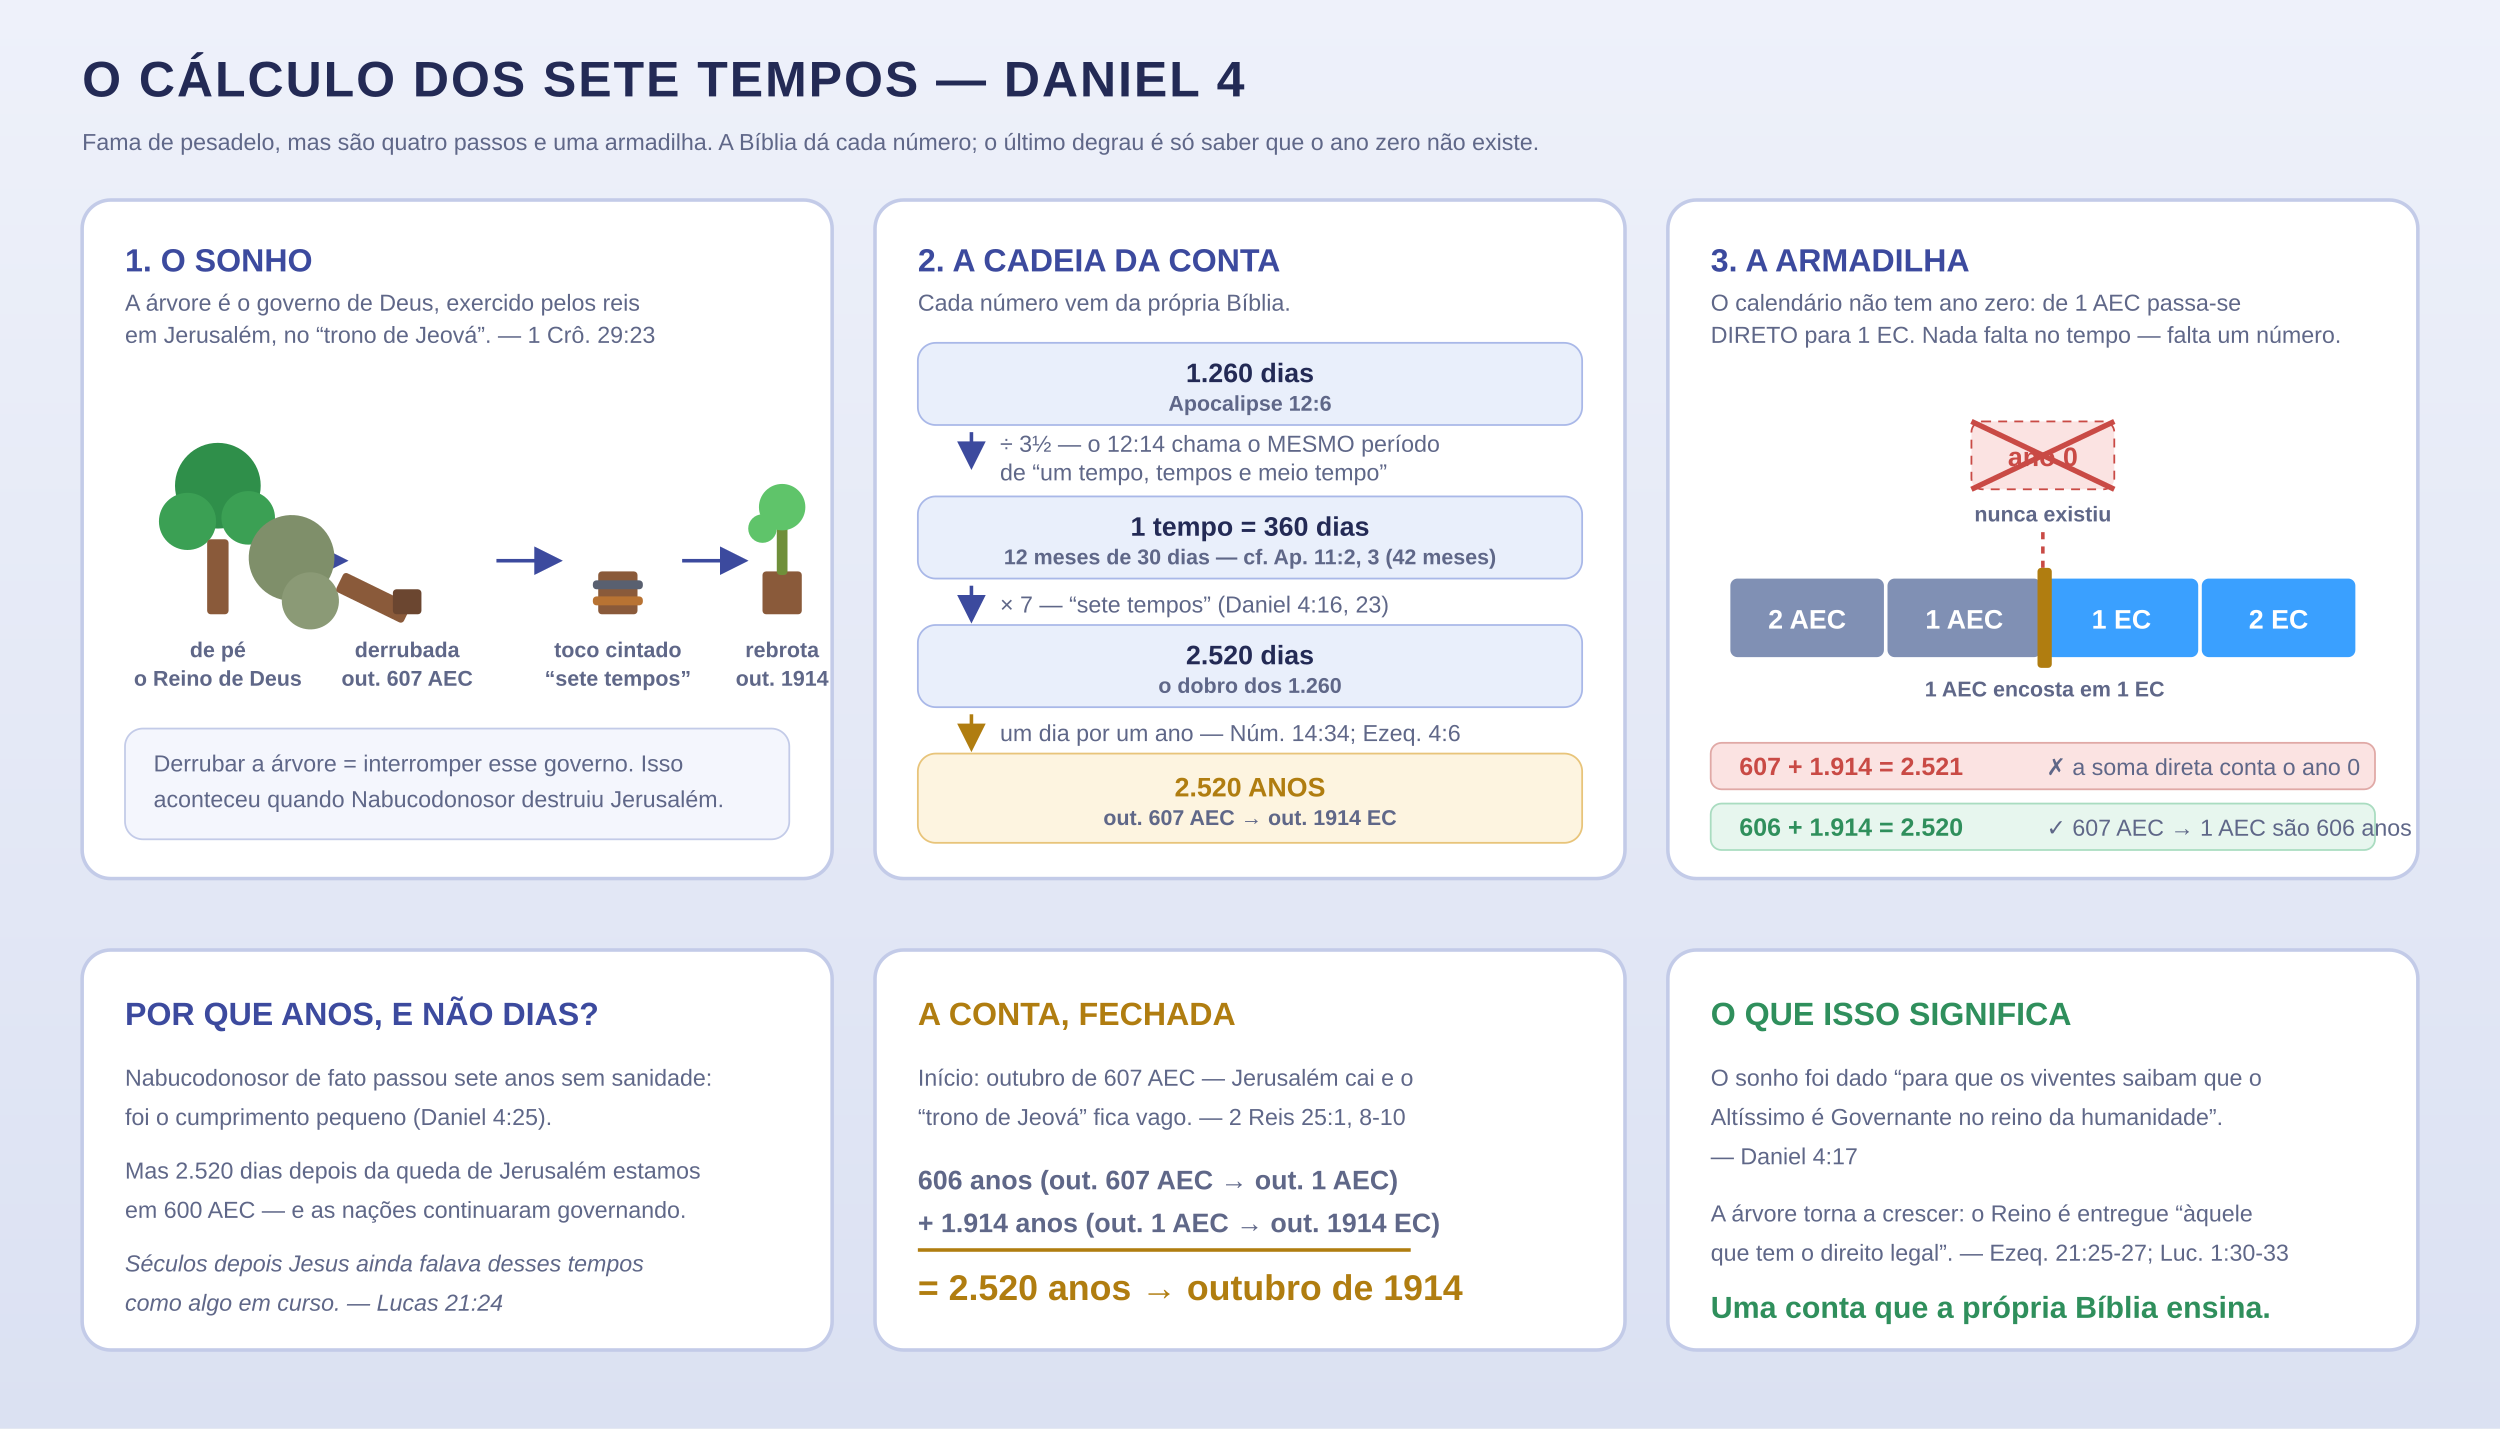
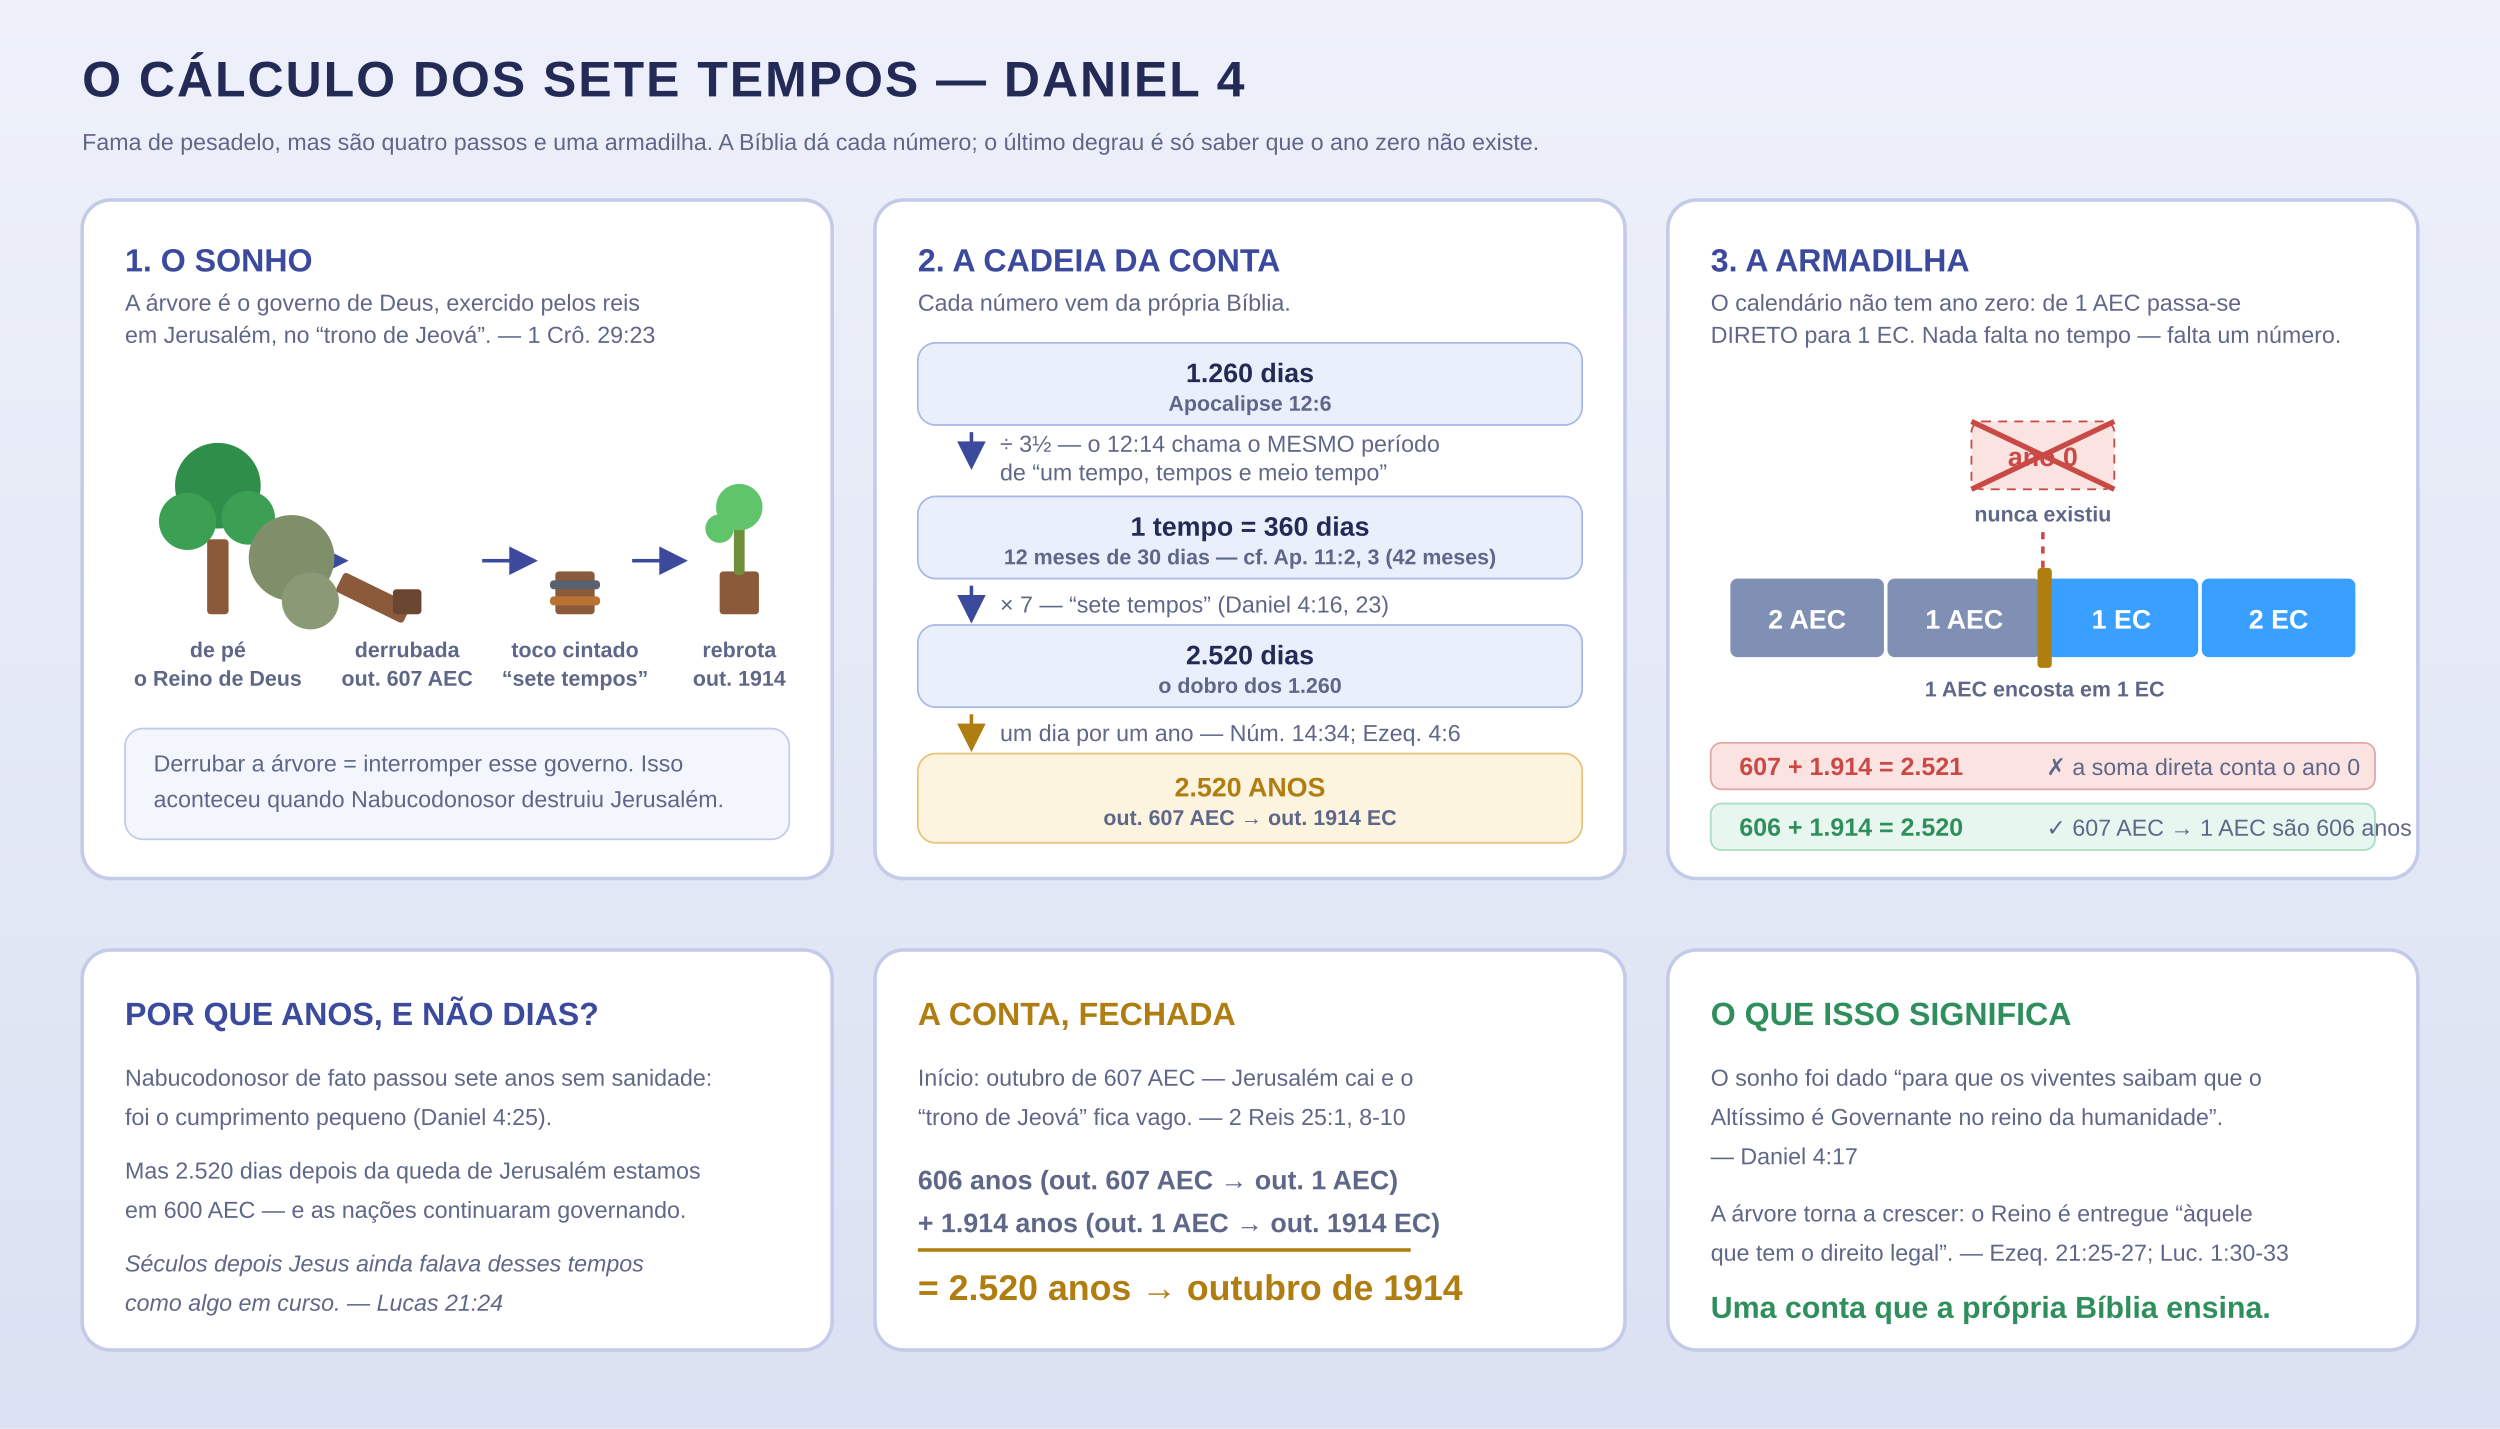
<svg xmlns="http://www.w3.org/2000/svg" viewBox="0 0 1400 800" width="1400" height="800" role="img" aria-labelledby="tit desc" font-family="'Segoe UI', 'Helvetica Neue', Arial, sans-serif">
  <defs>
    <linearGradient id="fundo" x1="0" y1="0" x2="0" y2="1">
      <stop offset="0" stop-color="#eef1fa" />
      <stop offset="1" stop-color="#dbe1f2" />
    </linearGradient>
    <marker id="seta" viewBox="0 0 10 10" refX="8" refY="5" markerWidth="8" markerHeight="8" orient="auto">
      <path d="M0 0 L10 5 L0 10 z" fill="#3c4a9e" />
    </marker>
    <marker id="seta-ouro" viewBox="0 0 10 10" refX="8" refY="5" markerWidth="8" markerHeight="8" orient="auto">
      <path d="M0 0 L10 5 L0 10 z" fill="#b07d10" />
    </marker>
  </defs>
  <style>
        .cab  { fill:#232a55; font-size:28px; font-weight:800; letter-spacing:1.1px; }
        .rot  { fill:#3c4a9e; font-size:18px; font-weight:700; }
        .rotp { fill:#5f6788; font-size:13px; }
        .painel { fill:#ffffff; stroke:#c3cbe8; stroke-width:2; }
        .not  { font-size:12px; font-weight:700; text-anchor:middle; fill:#5f6788; }
        .cx   { font-size:15px; font-weight:800; text-anchor:middle; }
        .ok   { fill:#2f8f5c; }
        .err  { fill:#c94a45; }
        .ouro { fill:#b07d10; }
    </style>
  <rect width="1400" height="800" fill="url(#fundo)" />
  <text class="cab" x="46" y="54">O CÁLCULO DOS SETE TEMPOS — DANIEL 4</text>
  <text class="rotp" x="46" y="84" font-size="16">
        Fama de pesadelo, mas são quatro passos e uma armadilha. A Bíblia dá cada número; o último degrau é só saber que o ano zero não existe.
    </text>
  <g transform="translate(46,112)">
    <rect class="painel" width="420" height="380" rx="16" />
    <text class="rot" x="24" y="40">1. O SONHO</text>
    <text class="rotp" x="24" y="62">A árvore é o governo de Deus, exercido pelos reis</text>
    <text class="rotp" x="24" y="80">em Jerusalém, no “trono de Jeová”. — 1 Crô. 29:23</text>
    <g transform="translate(76,232)">
      <circle cx="0" cy="-72" r="24" fill="#2f8f4a" />
      <circle cx="-17" cy="-52" r="16" fill="#3ba054" />
      <circle cx="17" cy="-54" r="15" fill="#3ba054" />
      <rect x="-6" y="-42" width="12" height="42" fill="#8a5a3a" rx="2" />
      <text class="not" y="24">de pé</text>
      <text class="not" y="40" font-weight="400">o Reino de Deus</text>
    </g>
    <path d="M112 202 L146 202" stroke="#3c4a9e" stroke-width="2" marker-end="url(#seta)" />
    <g transform="translate(182,232)">
      <g transform="rotate(-64) translate(0,0)">
        <circle cx="0" cy="-72" r="24" fill="#7f8f6a" />
        <circle cx="-17" cy="-52" r="16" fill="#8b9a76" />
        <rect x="-6" y="-42" width="12" height="42" fill="#8a5a3a" rx="2" />
      </g>
      <rect x="-8" y="-14" width="16" height="14" fill="#6b4630" rx="2" />
      <text class="not" y="24" fill="#c94a45">derrubada</text>
      <text class="not" y="40" font-weight="400">out. 607 AEC</text>
    </g>
-     <path d="M232 202 L266 202" stroke="#3c4a9e" stroke-width="2" marker-end="url(#seta)" />
-     <g transform="translate(300,232)">
+     <path d="M224 202 L252 202" stroke="#3c4a9e" stroke-width="2" marker-end="url(#seta)" />
+     <g transform="translate(276,232)">
      <rect x="-11" y="-24" width="22" height="24" fill="#8a5a3a" rx="2" />
      <rect x="-14" y="-19" width="28" height="5" fill="#596070" rx="2" />
      <rect x="-14" y="-10" width="28" height="5" fill="#b87333" rx="2" />
      <text class="not" y="24" fill="#b07d10">toco cintado</text>
      <text class="not" y="40" font-weight="400">“sete tempos”</text>
    </g>
-     <path d="M336 202 L370 202" stroke="#3c4a9e" stroke-width="2" marker-end="url(#seta)" />
-     <g transform="translate(392,232)">
+     <path d="M308 202 L336 202" stroke="#3c4a9e" stroke-width="2" marker-end="url(#seta)" />
+     <g transform="translate(368,232)">
      <rect x="-11" y="-24" width="22" height="24" fill="#8a5a3a" rx="2" />
      <rect x="-3" y="-52" width="6" height="30" fill="#6f8f3a" rx="2" />
      <circle cx="0" cy="-60" r="13" fill="#5fc46a" />
      <circle cx="-11" cy="-48" r="8" fill="#5fc46a" />
      <text class="not" y="24" fill="#2f8f5c">rebrota</text>
      <text class="not" y="40" font-weight="400">out. 1914</text>
    </g>
    <rect x="24" y="296" width="372" height="62" rx="10" fill="#f4f6fd" stroke="#c3cbe8" />
    <text class="rotp" x="40" y="320">Derrubar a árvore = interromper esse governo. Isso</text>
    <text class="rotp" x="40" y="340">aconteceu quando Nabucodonosor destruiu Jerusalém.</text>
  </g>
  <g transform="translate(490,112)">
    <rect class="painel" width="420" height="380" rx="16" />
    <text class="rot" x="24" y="40">2. A CADEIA DA CONTA</text>
    <text class="rotp" x="24" y="62">Cada número vem da própria Bíblia.</text>
    <g transform="translate(24,80)">
      <rect width="372" height="46" rx="10" fill="#e9effb" stroke="#a9b8e8" />
      <text class="cx" x="186" y="22" fill="#232a55">1.260 dias</text>
      <text class="not" x="186" y="38" font-weight="400">Apocalipse 12:6</text>
    </g>
    <path d="M54 130 L54 148" stroke="#3c4a9e" stroke-width="2" marker-end="url(#seta)" />
    <text class="rotp" x="70" y="141">÷ 3½ — o 12:14 chama o MESMO período</text>
    <text class="rotp" x="70" y="157">de “um tempo, tempos e meio tempo”</text>
    <g transform="translate(24,166)">
      <rect width="372" height="46" rx="10" fill="#e9effb" stroke="#a9b8e8" />
      <text class="cx" x="186" y="22" fill="#232a55">1 tempo = 360 dias</text>
      <text class="not" x="186" y="38" font-weight="400">12 meses de 30 dias — cf. Ap. 11:2, 3 (42 meses)</text>
    </g>
    <path d="M54 216 L54 234" stroke="#3c4a9e" stroke-width="2" marker-end="url(#seta)" />
    <text class="rotp" x="70" y="231">× 7 — “sete tempos” (Daniel 4:16, 23)</text>
    <g transform="translate(24,238)">
      <rect width="372" height="46" rx="10" fill="#e9effb" stroke="#a9b8e8" />
      <text class="cx" x="186" y="22" fill="#232a55">2.520 dias</text>
      <text class="not" x="186" y="38" font-weight="400">o dobro dos 1.260</text>
    </g>
    <path d="M54 288 L54 306" stroke="#b07d10" stroke-width="2" marker-end="url(#seta-ouro)" />
    <text class="rotp" x="70" y="303">um dia por um ano — Núm. 14:34; Ezeq. 4:6</text>
    <g transform="translate(24,310)">
      <rect width="372" height="50" rx="10" fill="#fdf4e0" stroke="#e8c47a" />
      <text class="cx" x="186" y="24" fill="#b07d10" font-size="17">2.520 ANOS</text>
      <text class="not" x="186" y="40" font-weight="400">out. 607 AEC → out. 1914 EC</text>
    </g>
  </g>
  <g transform="translate(934,112)">
    <rect class="painel" width="420" height="380" rx="16" />
    <text class="rot" x="24" y="40">3. A ARMADILHA</text>
    <text class="rotp" x="24" y="62">O calendário não tem ano zero: de 1 AEC passa-se</text>
    <text class="rotp" x="24" y="80">DIRETO para 1 EC. Nada falta no tempo — falta um número.</text>
    <g transform="translate(210,124)">
      <rect x="-40" y="0" width="80" height="38" rx="6" fill="#fbe3e2" stroke="#c94a45" stroke-dasharray="5 4" />
      <text class="cx" x="0" y="25" fill="#c94a45">ano 0</text>
      <line x1="-40" y1="0" x2="40" y2="38" stroke="#c94a45" stroke-width="3" />
      <line x1="40" y1="0" x2="-40" y2="38" stroke="#c94a45" stroke-width="3" />
      <text class="not" x="0" y="56" fill="#c94a45">nunca existiu</text>
    </g>
    <path d="M210 186 L210 206" stroke="#c94a45" stroke-width="2" stroke-dasharray="4 4" />
    <g transform="translate(35,212)">
      <g>
        <rect x="0" y="0" width="86" height="44" fill="#8090b4" rx="4" />
        <text class="cx" x="43" y="28" fill="#ffffff">2 AEC</text>
      </g>
      <g>
        <rect x="88" y="0" width="86" height="44" fill="#8090b4" rx="4" />
        <text class="cx" x="131" y="28" fill="#ffffff">1 AEC</text>
      </g>
      <g>
        <rect x="176" y="0" width="86" height="44" fill="#3aa0ff" rx="4" />
        <text class="cx" x="219" y="28" fill="#ffffff">1 EC</text>
      </g>
      <g>
        <rect x="264" y="0" width="86" height="44" fill="#3aa0ff" rx="4" />
        <text class="cx" x="307" y="28" fill="#ffffff">2 EC</text>
      </g>
      <rect x="172" y="-6" width="8" height="56" fill="#b07d10" rx="2" />
      <text class="not" x="176" y="66" fill="#b07d10">1 AEC encosta em 1 EC</text>
    </g>
    <g transform="translate(24,304)">
      <rect width="372" height="26" rx="6" fill="#fbe3e2" stroke="#e0a9a6" />
      <text x="16" y="18" font-size="14" font-weight="700" class="err">607 + 1.914 = 2.521</text>
      <text x="188" y="18" font-size="12" class="rotp" fill="#a06a68">✗ a soma direta conta o ano 0</text>
    </g>
    <g transform="translate(24,338)">
      <rect width="372" height="26" rx="6" fill="#e7f6ee" stroke="#a9dcc0" />
      <text x="16" y="18" font-size="14" font-weight="700" class="ok">606 + 1.914 = 2.520</text>
      <text x="188" y="18" font-size="12" class="rotp" fill="#5a8a72">✓ 607 AEC → 1 AEC são 606 anos</text>
    </g>
  </g>
  <g transform="translate(46,532)">
    <g>
      <rect class="painel" width="420" height="224" rx="16" />
      <text class="rot" x="24" y="42">POR QUE ANOS, E NÃO DIAS?</text>
      <text class="rotp" x="24" y="76" font-size="14">Nabucodonosor de fato passou sete anos sem sanidade:</text>
      <text class="rotp" x="24" y="98" font-size="14">foi o cumprimento pequeno (Daniel 4:25).</text>
      <text class="rotp" x="24" y="128" font-size="14">Mas 2.520 dias depois da queda de Jerusalém estamos</text>
      <text class="rotp" x="24" y="150" font-size="14">em 600 AEC — e as nações continuaram governando.</text>
      <text class="rotp" x="24" y="180" font-size="14" font-style="italic">Séculos depois Jesus ainda falava desses tempos</text>
      <text class="rotp" x="24" y="202" font-size="14" font-style="italic">como algo em curso. — Lucas 21:24</text>
    </g>
    <g transform="translate(444,0)">
      <rect class="painel" width="420" height="224" rx="16" fill="#fdf9ee" stroke="#e8c47a" />
      <text class="rot ouro" x="24" y="42">A CONTA, FECHADA</text>
      <text class="rotp" x="24" y="76" font-size="14">Início: outubro de 607 AEC — Jerusalém cai e o</text>
      <text class="rotp" x="24" y="98" font-size="14">“trono de Jeová” fica vago. — 2 Reis 25:1, 8-10</text>
      <text x="24" y="134" font-size="15" font-weight="700" fill="#5f6788">606 anos (out. 607 AEC → out. 1 AEC)</text>
      <text x="24" y="158" font-size="15" font-weight="700" fill="#5f6788">+ 1.914 anos (out. 1 AEC → out. 1914 EC)</text>
      <line x1="24" y1="168" x2="300" y2="168" stroke="#b07d10" stroke-width="2" />
      <text class="ouro" x="24" y="196" font-size="20" font-weight="800">= 2.520 anos → outubro de 1914</text>
    </g>
    <g transform="translate(888,0)">
      <rect class="painel" width="420" height="224" rx="16" fill="#eef8f2" stroke="#a9dcc0" />
      <text class="rot ok" x="24" y="42">O QUE ISSO SIGNIFICA</text>
      <text class="rotp" x="24" y="76" font-size="14">O sonho foi dado “para que os viventes saibam que o</text>
      <text class="rotp" x="24" y="98" font-size="14">Altíssimo é Governante no reino da humanidade”.</text>
      <text class="rotp" x="24" y="120" font-size="14">— Daniel 4:17</text>
      <text class="rotp" x="24" y="152" font-size="14">A árvore torna a crescer: o Reino é entregue “àquele</text>
      <text class="rotp" x="24" y="174" font-size="14">que tem o direito legal”. — Ezeq. 21:25-27; Luc. 1:30-33</text>
      <text class="ok" x="24" y="206" font-size="17" font-weight="800">Uma conta que a própria Bíblia ensina.</text>
    </g>
  </g>
</svg>
